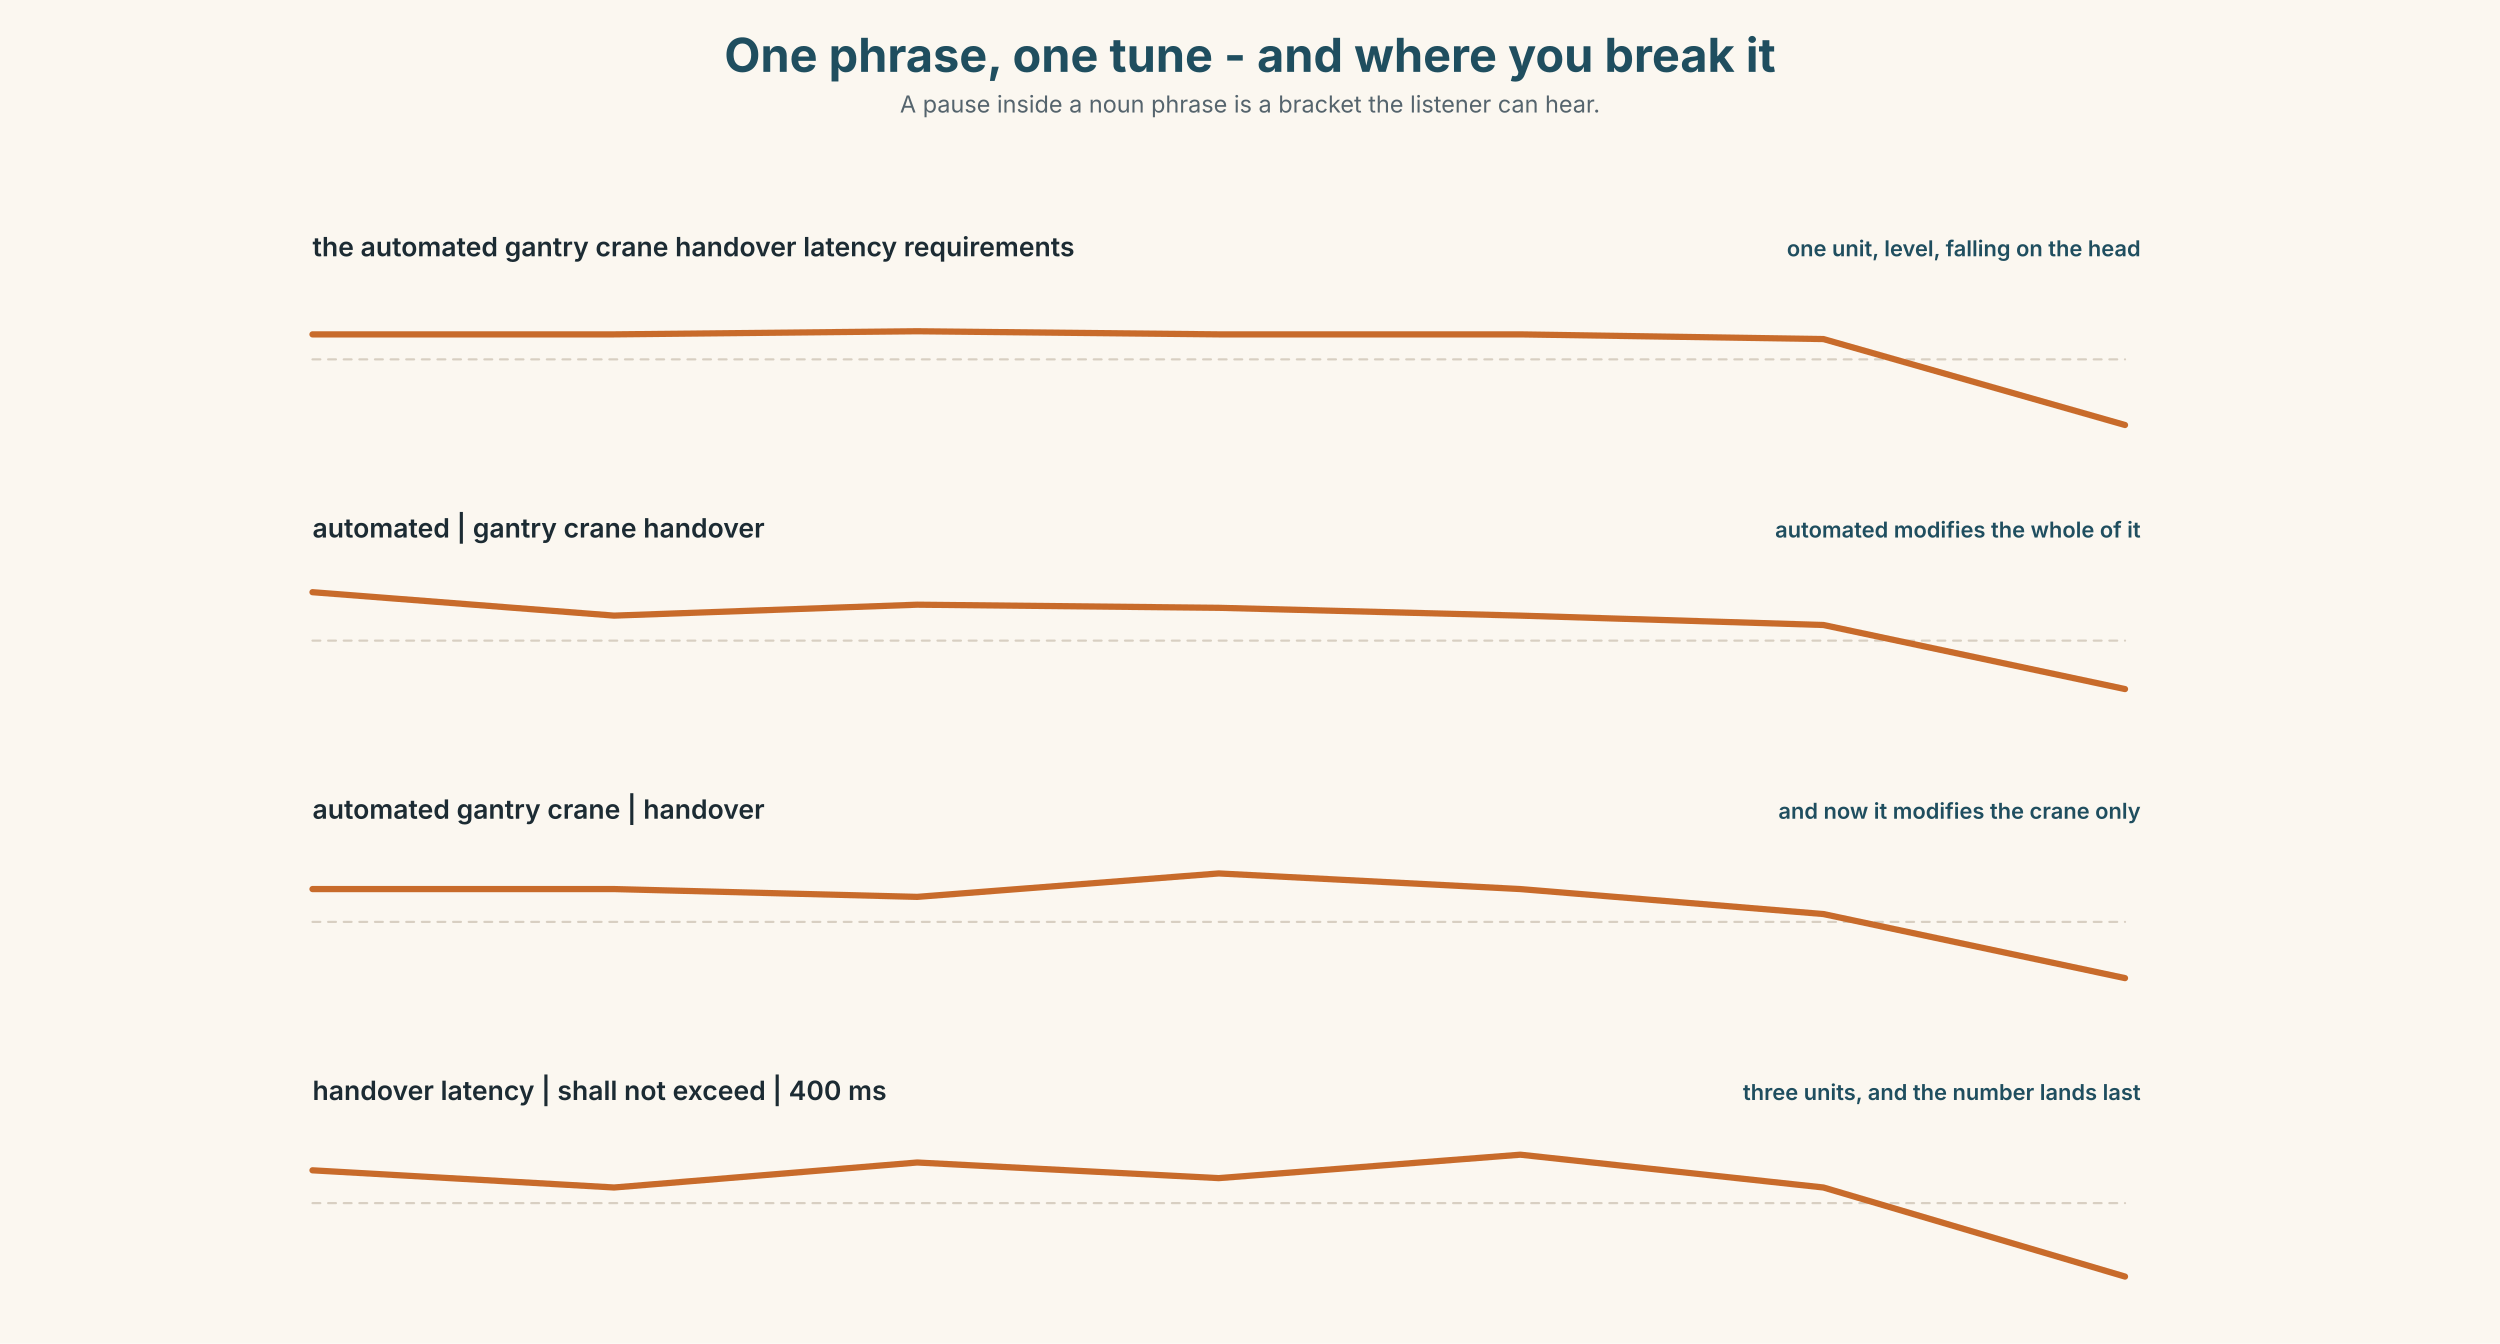
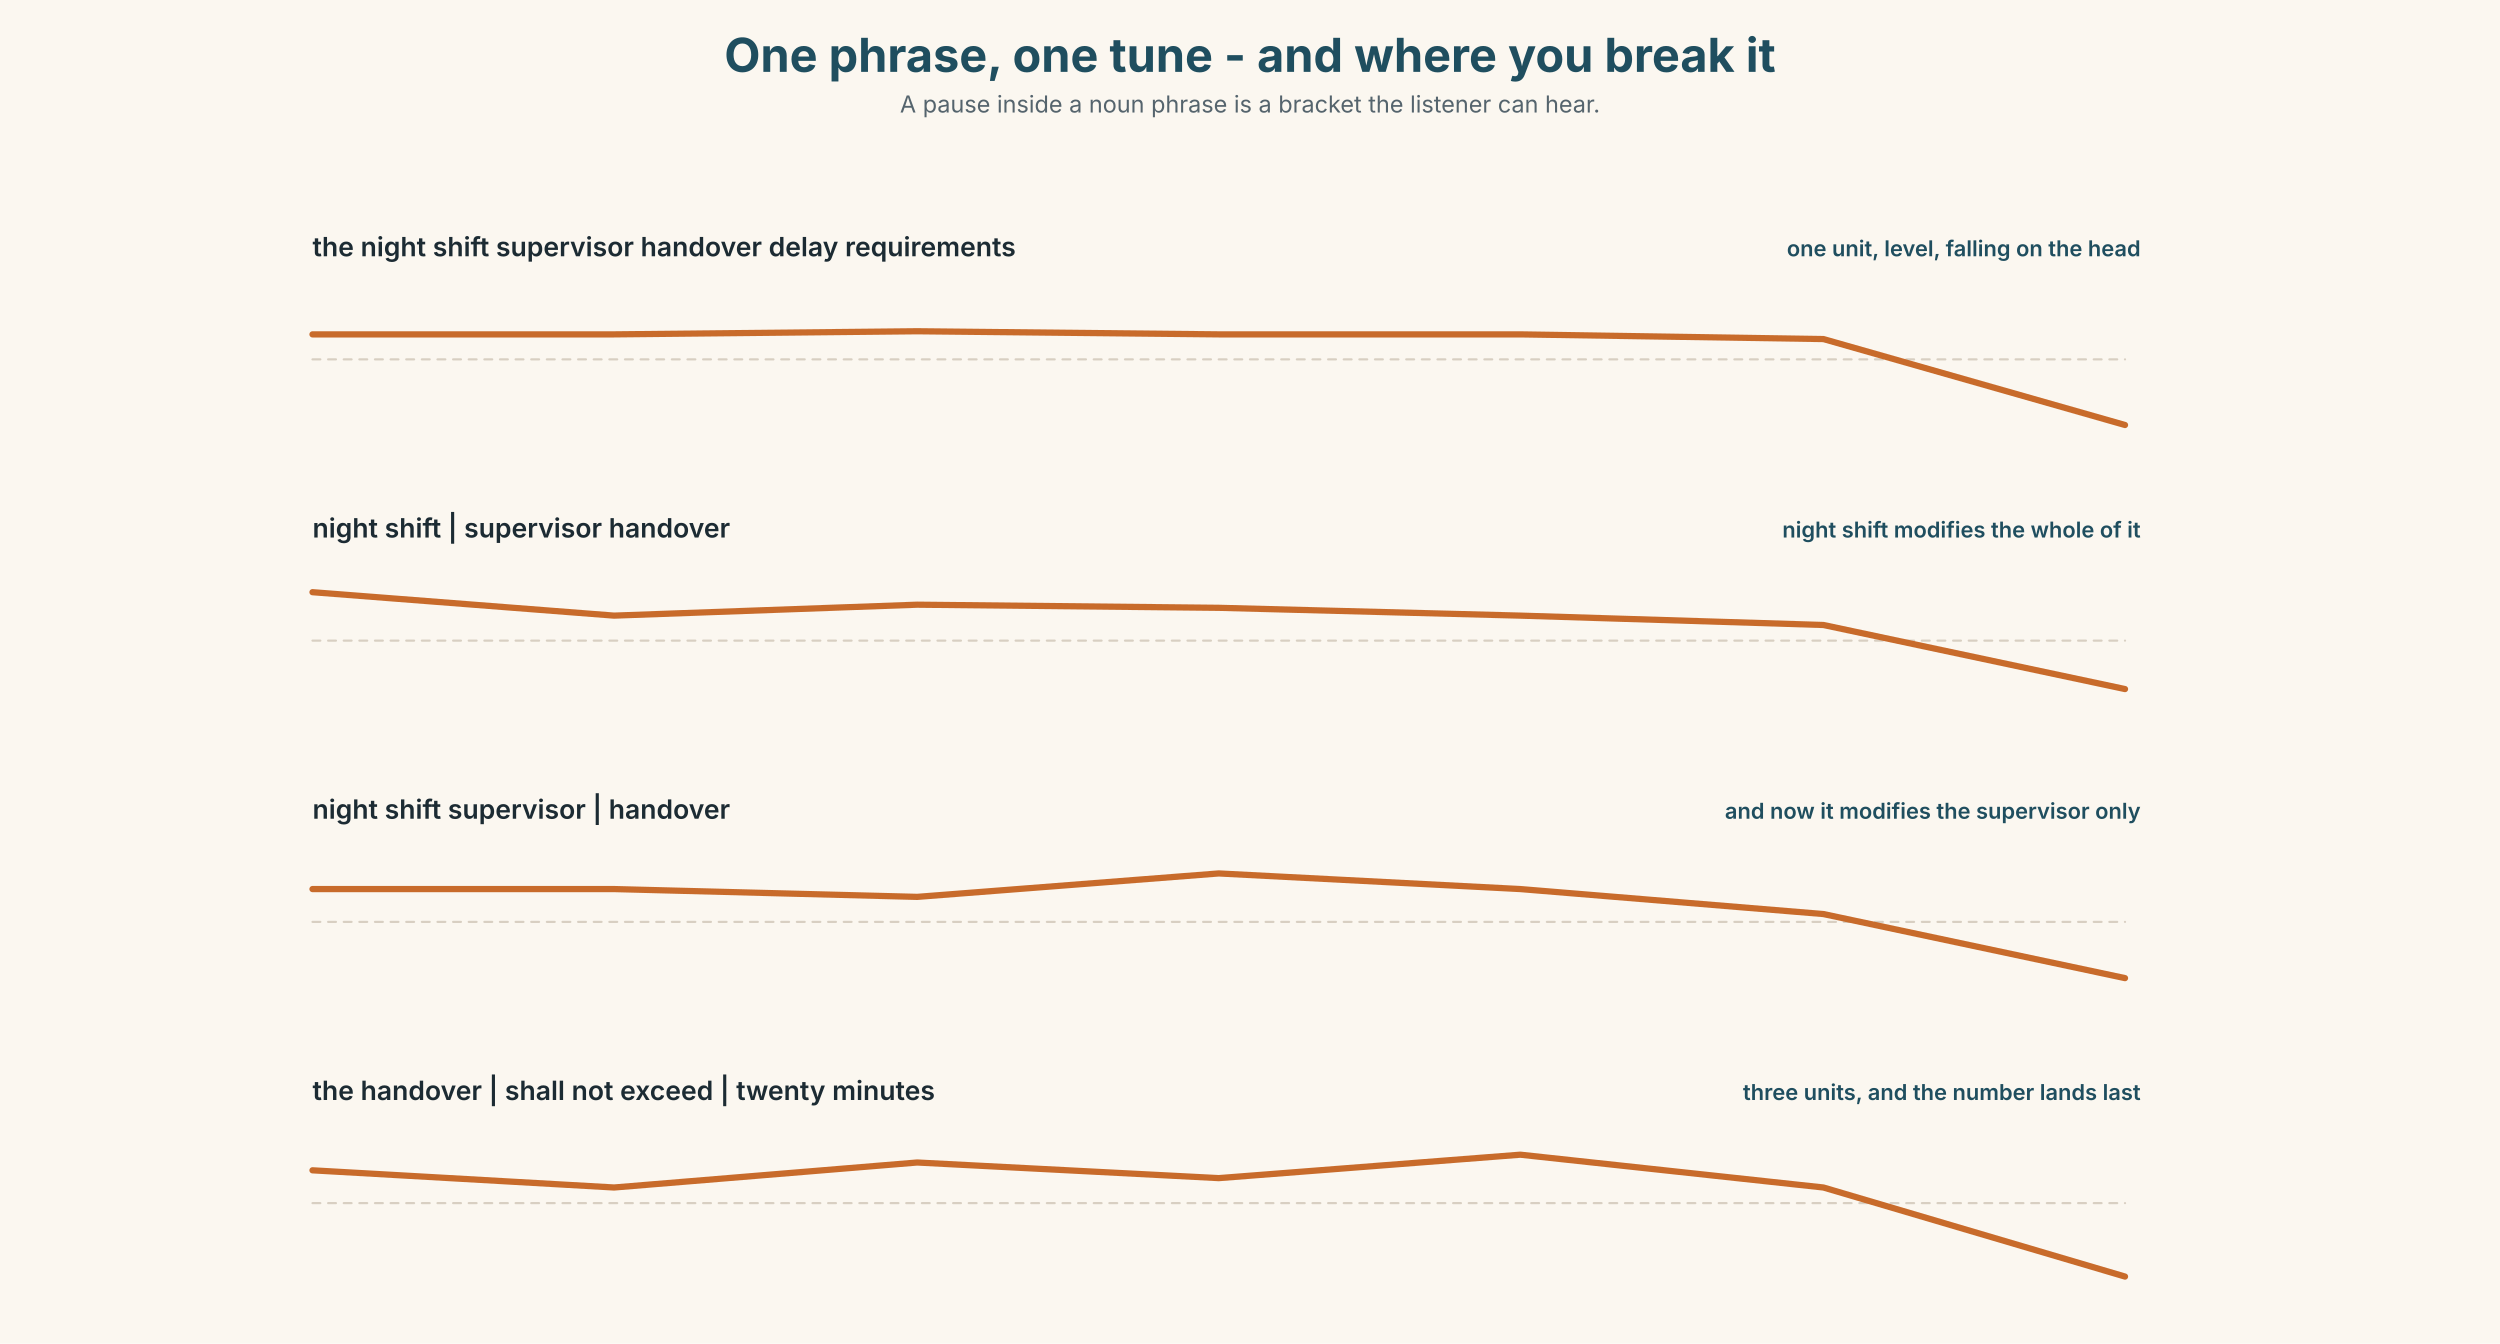
<svg xmlns="http://www.w3.org/2000/svg" width="1600" height="860" viewBox="0 0 1600 860">
  <g id="00_ground">
    <rect x="0" y="0" width="1600" height="860" rx="0" fill="#FBF7F0" />
  </g>
  <g id="10_context">
    <line x1="200" y1="230" x2="1360" y2="230" stroke="#D8CFC2" stroke-width="1.4" stroke-linecap="round" stroke-dasharray="5 5" />
    <line x1="200" y1="410" x2="1360" y2="410" stroke="#D8CFC2" stroke-width="1.4" stroke-linecap="round" stroke-dasharray="5 5" />
    <line x1="200" y1="590" x2="1360" y2="590" stroke="#D8CFC2" stroke-width="1.4" stroke-linecap="round" stroke-dasharray="5 5" />
    <line x1="200" y1="770" x2="1360" y2="770" stroke="#D8CFC2" stroke-width="1.4" stroke-linecap="round" stroke-dasharray="5 5" />
  </g>
  <g id="20_subject">
    <path d="M 200 214 L 393 214 L 587 212 L 780 214 L 973 214 L 1167 217 L 1360 272" fill="none" stroke="#C86B2B" stroke-width="4" stroke-linecap="round" stroke-linejoin="round" />
-     <text x="200" y="164" font-family="Inter, DejaVu Sans, sans-serif" font-size="17" fill="#1C2B33" text-anchor="start" font-weight="600" font-style="normal">the automated gantry crane handover latency requirements</text>
+     <text x="200" y="164" font-family="Inter, DejaVu Sans, sans-serif" font-size="17" fill="#1C2B33" text-anchor="start" font-weight="600" font-style="normal">the night shift supervisor handover delay requirements</text>
    <path d="M 200 379 L 393 394 L 587 387 L 780 389 L 973 394 L 1167 400 L 1360 441" fill="none" stroke="#C86B2B" stroke-width="4" stroke-linecap="round" stroke-linejoin="round" />
-     <text x="200" y="344" font-family="Inter, DejaVu Sans, sans-serif" font-size="17" fill="#1C2B33" text-anchor="start" font-weight="600" font-style="normal">automated | gantry crane handover</text>
+     <text x="200" y="344" font-family="Inter, DejaVu Sans, sans-serif" font-size="17" fill="#1C2B33" text-anchor="start" font-weight="600" font-style="normal">night shift | supervisor handover</text>
    <path d="M 200 569 L 393 569 L 587 574 L 780 559 L 973 569 L 1167 585 L 1360 626" fill="none" stroke="#C86B2B" stroke-width="4" stroke-linecap="round" stroke-linejoin="round" />
-     <text x="200" y="524" font-family="Inter, DejaVu Sans, sans-serif" font-size="17" fill="#1C2B33" text-anchor="start" font-weight="600" font-style="normal">automated gantry crane | handover</text>
+     <text x="200" y="524" font-family="Inter, DejaVu Sans, sans-serif" font-size="17" fill="#1C2B33" text-anchor="start" font-weight="600" font-style="normal">night shift supervisor | handover</text>
    <path d="M 200 749 L 393 760 L 587 744 L 780 754 L 973 739 L 1167 760 L 1360 817" fill="none" stroke="#C86B2B" stroke-width="4" stroke-linecap="round" stroke-linejoin="round" />
-     <text x="200" y="704" font-family="Inter, DejaVu Sans, sans-serif" font-size="17" fill="#1C2B33" text-anchor="start" font-weight="600" font-style="normal">handover latency | shall not exceed | 400 ms</text>
+     <text x="200" y="704" font-family="Inter, DejaVu Sans, sans-serif" font-size="17" fill="#1C2B33" text-anchor="start" font-weight="600" font-style="normal">the handover | shall not exceed | twenty minutes</text>
  </g>
  <g id="40_callouts">
    <text x="800.0" y="46" font-family="Inter, DejaVu Sans, sans-serif" font-size="30" fill="#1F4E5F" text-anchor="middle" font-weight="700" font-style="normal">One phrase, one tune - and where you break it</text>
    <text x="800.0" y="72" font-family="Inter, DejaVu Sans, sans-serif" font-size="15" fill="#55646D" text-anchor="middle" font-weight="400" font-style="normal">A pause inside a noun phrase is a bracket the listener can hear.</text>
    <text x="1370" y="164" font-family="Inter, DejaVu Sans, sans-serif" font-size="14" fill="#1F4E5F" text-anchor="end" font-weight="600" font-style="normal">one unit, level, falling on the head</text>
-     <text x="1370" y="344" font-family="Inter, DejaVu Sans, sans-serif" font-size="14" fill="#1F4E5F" text-anchor="end" font-weight="600" font-style="normal">automated modifies the whole of it</text>
-     <text x="1370" y="524" font-family="Inter, DejaVu Sans, sans-serif" font-size="14" fill="#1F4E5F" text-anchor="end" font-weight="600" font-style="normal">and now it modifies the crane only</text>
+     <text x="1370" y="344" font-family="Inter, DejaVu Sans, sans-serif" font-size="14" fill="#1F4E5F" text-anchor="end" font-weight="600" font-style="normal">night shift modifies the whole of it</text>
+     <text x="1370" y="524" font-family="Inter, DejaVu Sans, sans-serif" font-size="14" fill="#1F4E5F" text-anchor="end" font-weight="600" font-style="normal">and now it modifies the supervisor only</text>
    <text x="1370" y="704" font-family="Inter, DejaVu Sans, sans-serif" font-size="14" fill="#1F4E5F" text-anchor="end" font-weight="600" font-style="normal">three units, and the number lands last</text>
  </g>
</svg>
